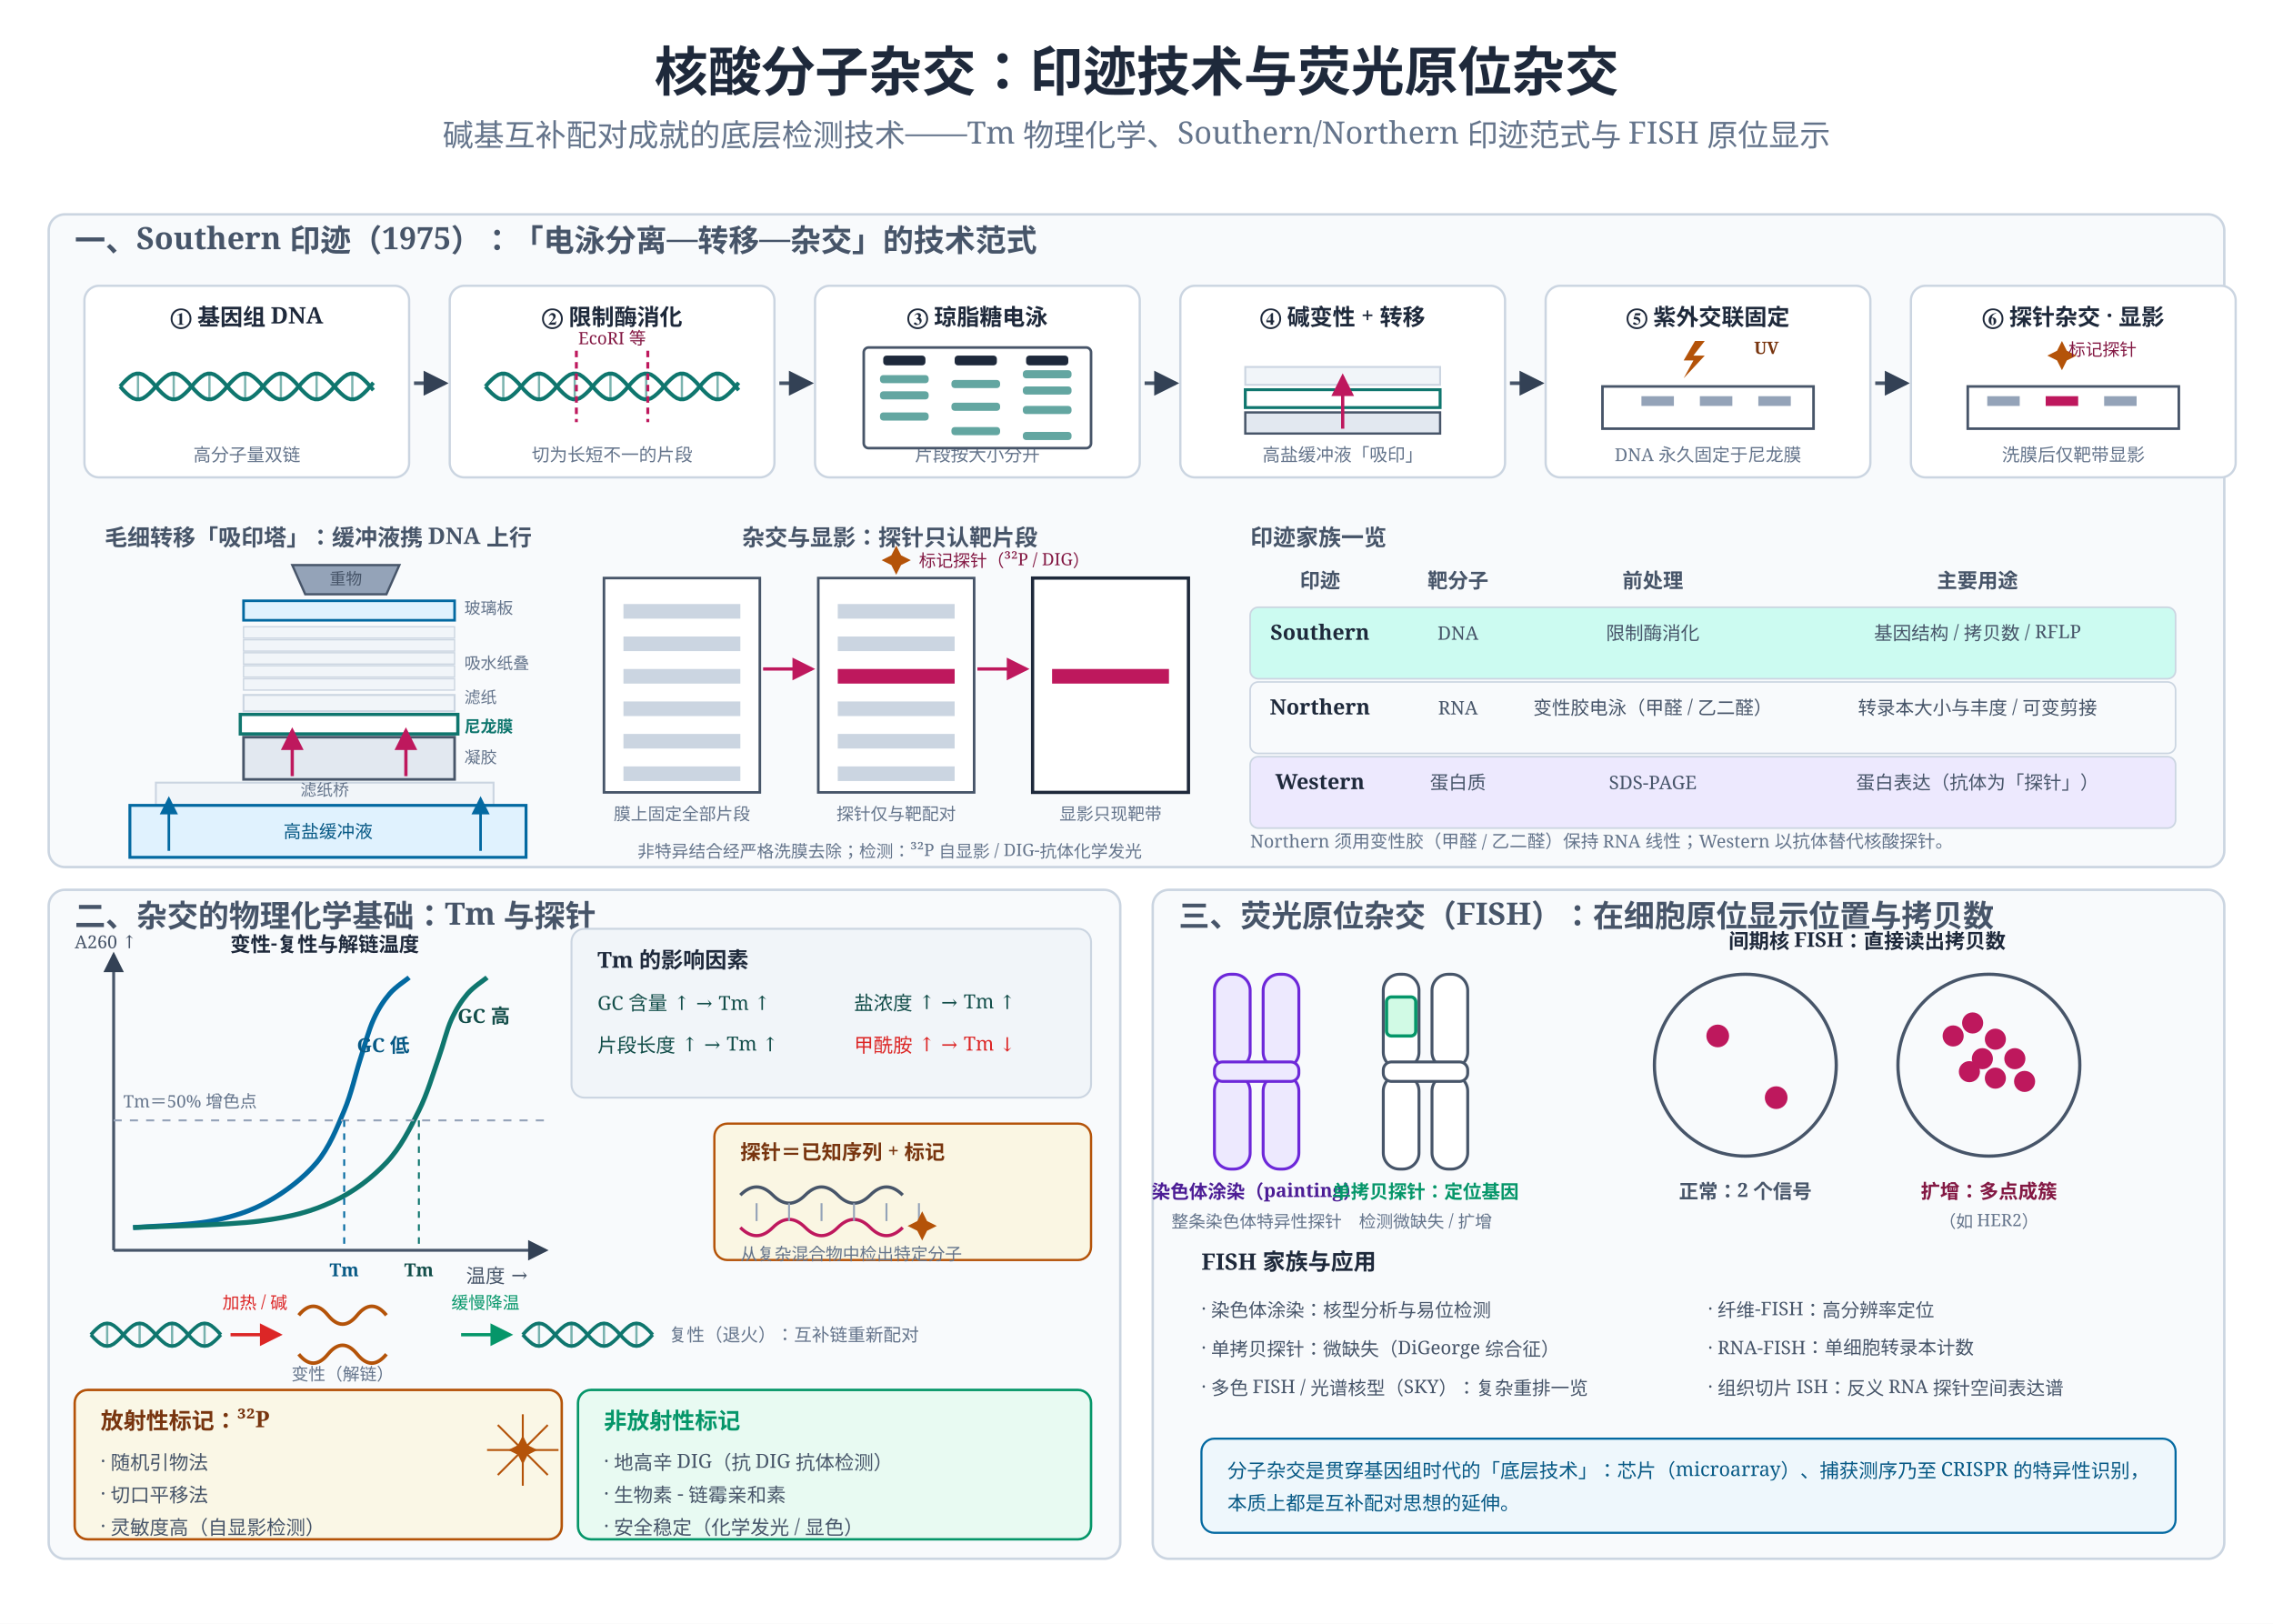
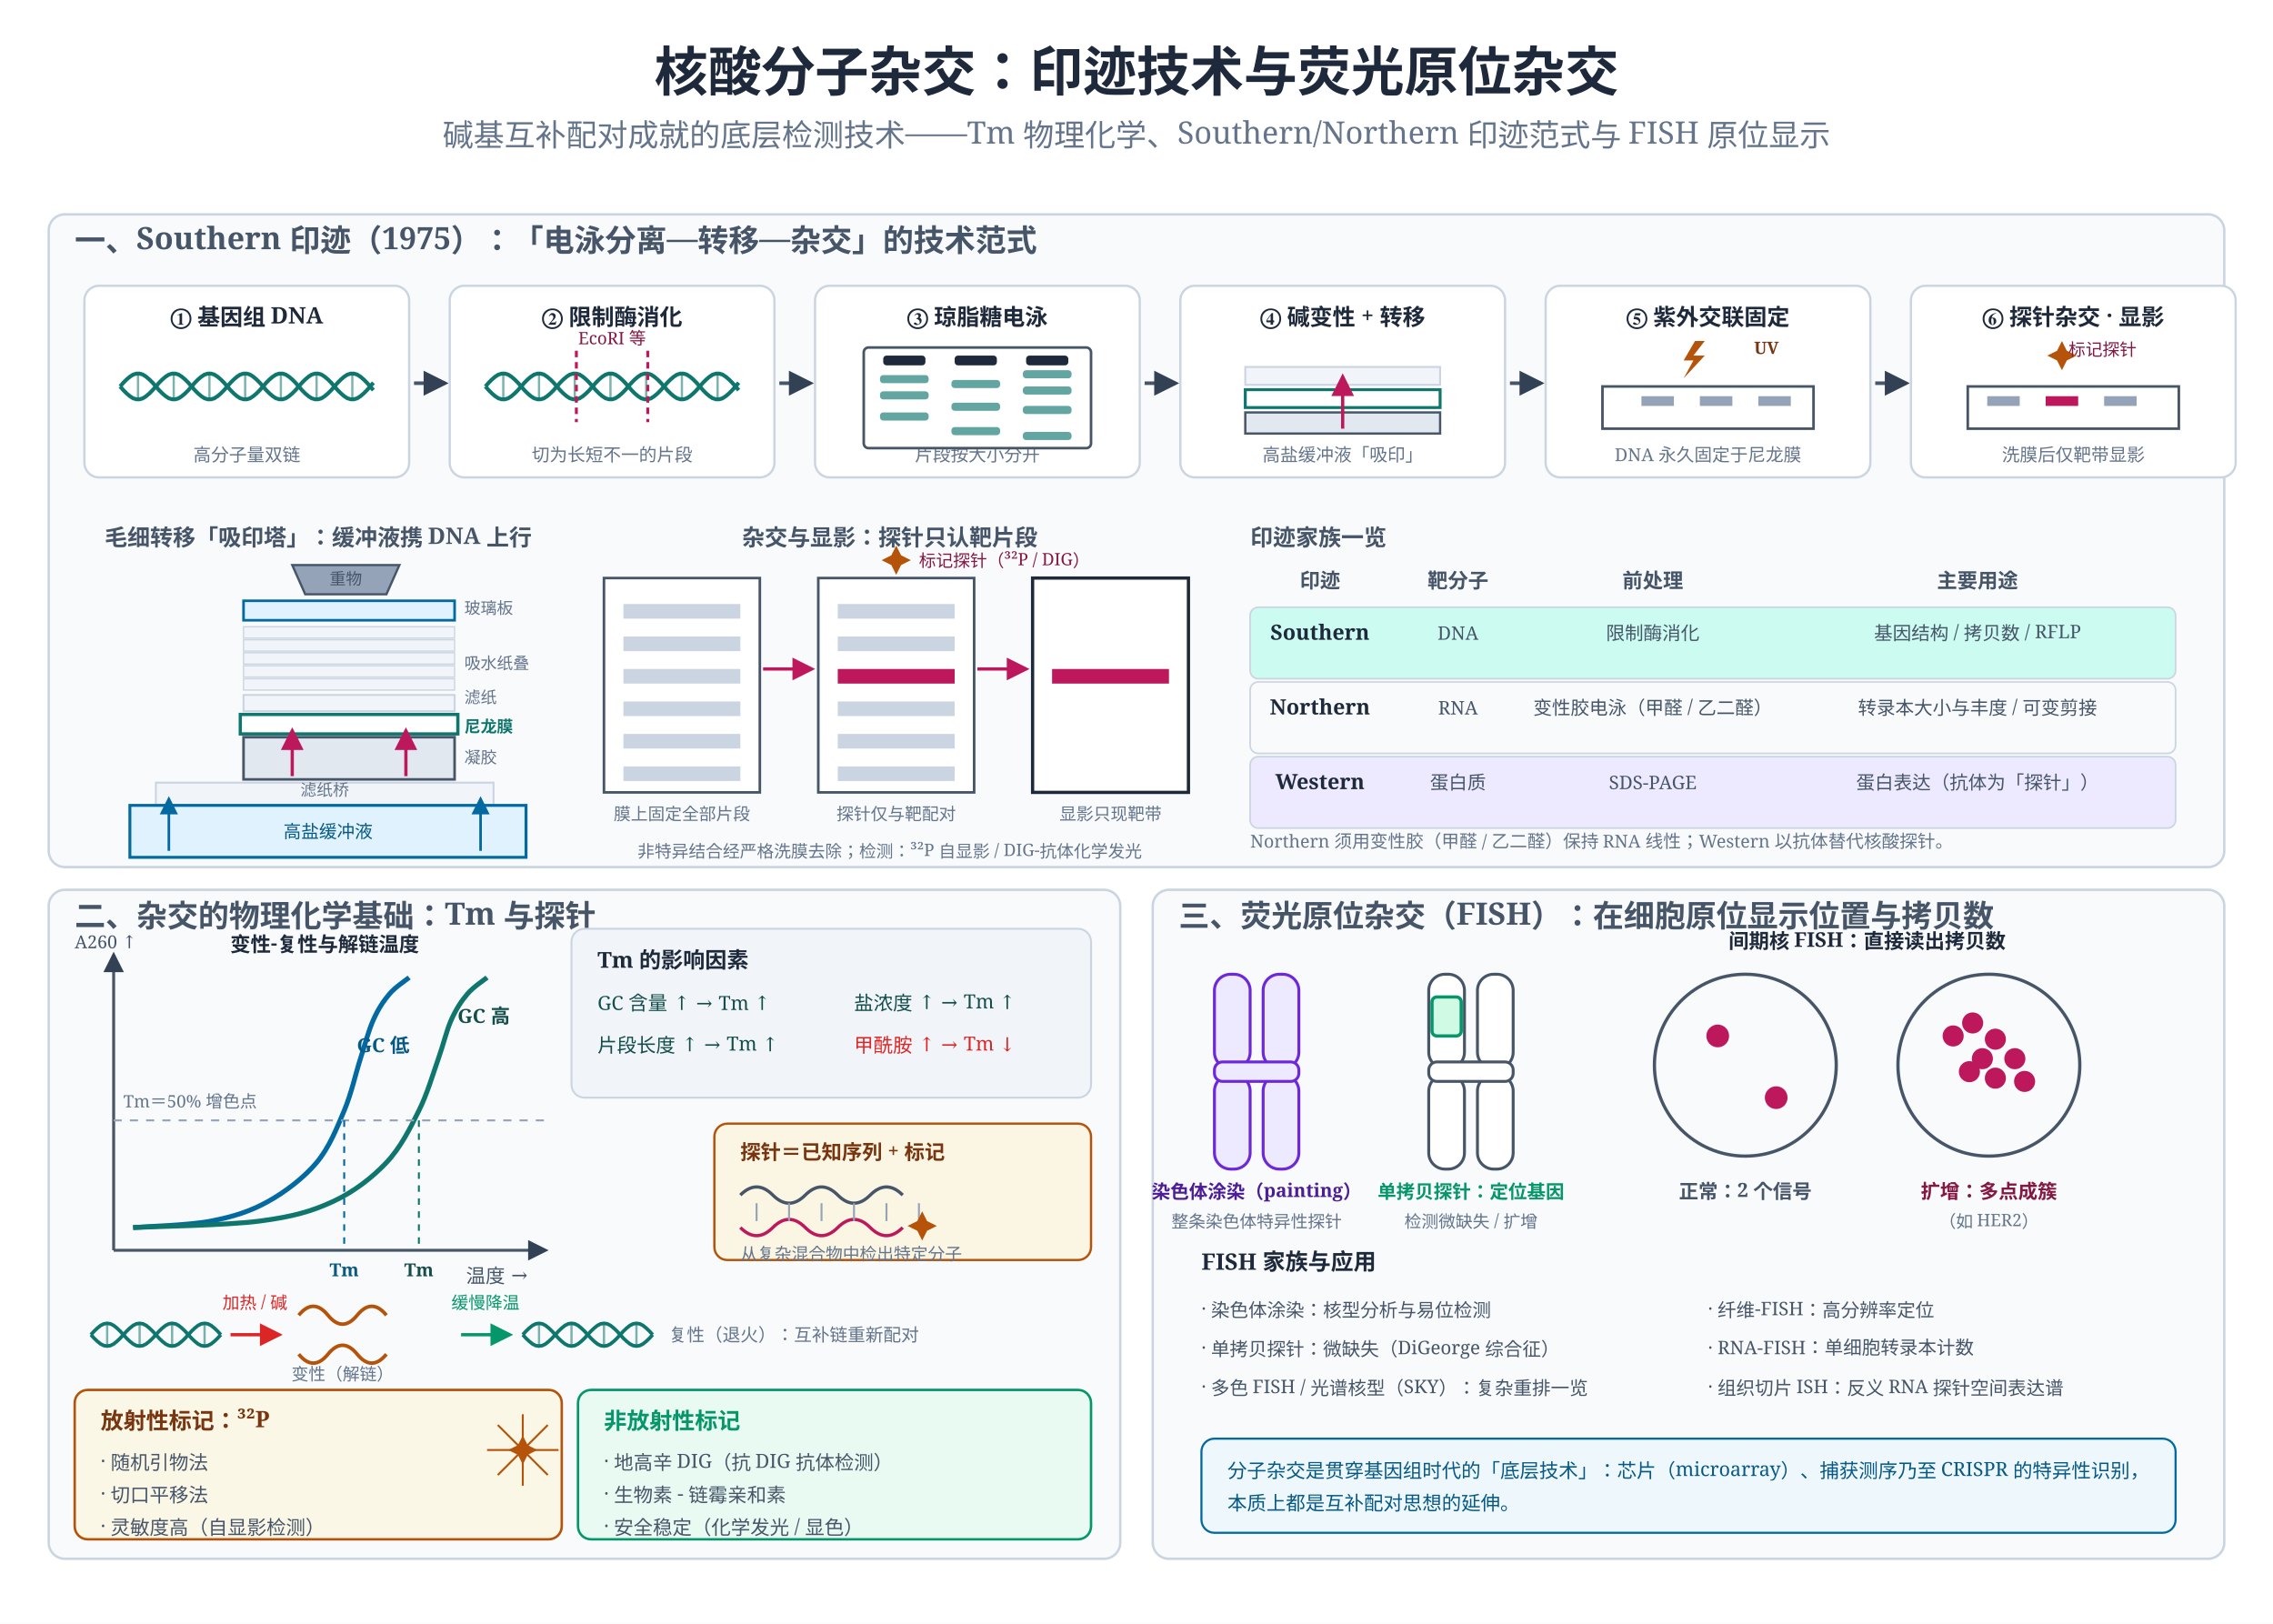
<svg xmlns="http://www.w3.org/2000/svg" width="1400" height="1000" viewBox="0 0 1400 1000" font-family="Noto Serif SC, LXGW WenKai, Songti SC, serif">
  <defs>
    <marker id="arr-ink" viewBox="0 0 10 10" refX="8.5" refY="5" markerWidth="7" markerHeight="7" orient="auto-start-reverse">
      <path d="M0,0 L10,5 L0,10 z" fill="#334155" />
    </marker>
    <marker id="arr-dna" viewBox="0 0 10 10" refX="8.5" refY="5" markerWidth="7" markerHeight="7" orient="auto-start-reverse">
      <path d="M0,0 L10,5 L0,10 z" fill="#0f766e" />
    </marker>
    <marker id="arr-rna" viewBox="0 0 10 10" refX="8.5" refY="5" markerWidth="7" markerHeight="7" orient="auto-start-reverse">
      <path d="M0,0 L10,5 L0,10 z" fill="#b45309" />
    </marker>
    <marker id="arr-pro" viewBox="0 0 10 10" refX="8.5" refY="5" markerWidth="7" markerHeight="7" orient="auto-start-reverse">
      <path d="M0,0 L10,5 L0,10 z" fill="#6d28d9" />
    </marker>
    <marker id="arr-enz" viewBox="0 0 10 10" refX="8.5" refY="5" markerWidth="7" markerHeight="7" orient="auto-start-reverse">
      <path d="M0,0 L10,5 L0,10 z" fill="#be185d" />
    </marker>
    <marker id="arr-acc" viewBox="0 0 10 10" refX="8.5" refY="5" markerWidth="7" markerHeight="7" orient="auto-start-reverse">
      <path d="M0,0 L10,5 L0,10 z" fill="#0369a1" />
    </marker>
    <marker id="arr-ok" viewBox="0 0 10 10" refX="8.5" refY="5" markerWidth="7" markerHeight="7" orient="auto-start-reverse">
      <path d="M0,0 L10,5 L0,10 z" fill="#059669" />
    </marker>
    <marker id="arr-warn" viewBox="0 0 10 10" refX="8.5" refY="5" markerWidth="7" markerHeight="7" orient="auto-start-reverse">
      <path d="M0,0 L10,5 L0,10 z" fill="#b45309" />
    </marker>
    <marker id="arr-bad" viewBox="0 0 10 10" refX="8.5" refY="5" markerWidth="7" markerHeight="7" orient="auto-start-reverse">
      <path d="M0,0 L10,5 L0,10 z" fill="#dc2626" />
    </marker>
    <marker id="arr-mute" viewBox="0 0 10 10" refX="8.5" refY="5" markerWidth="7" markerHeight="7" orient="auto-start-reverse">
      <path d="M0,0 L10,5 L0,10 z" fill="#94a3b8" />
    </marker>
  </defs>
  <rect x="0" y="0" width="1400" height="1000" fill="#ffffff" />
  <text x="700" y="56" text-anchor="middle" font-size="33" font-weight="700" fill="#1e293b">核酸分子杂交：印迹技术与荧光原位杂交</text>
  <text x="700" y="90" text-anchor="middle" font-size="19" fill="#64748b">碱基互补配对成就的底层检测技术——Tm 物理化学、Southern/Northern 印迹范式与 FISH 原位显示</text>
  <rect x="30" y="132" width="1340" height="402" rx="10" fill="#f8fafc" stroke="#cbd5e1" stroke-width="1.5" />
  <text x="46" y="154.84" font-size="19" fill="#475569" font-weight="700">一、Southern 印迹（1975）：「电泳分离—转移—杂交」的技术范式</text>
  <rect x="52" y="176" width="200" height="118" rx="9" fill="#ffffff" stroke="#cbd5e1" stroke-width="1.4" />
  <text x="152" y="200" font-size="14" fill="#1e293b" text-anchor="middle" font-weight="700">① 基因组 DNA</text>
  <text x="152" y="284" font-size="11" fill="#64748b" text-anchor="middle">高分子量双链</text>
  <line x1="255" y1="236" x2="274" y2="236" stroke="#475569" stroke-width="2.2" marker-end="url(#arr-ink)" />
  <rect x="277" y="176" width="200" height="118" rx="9" fill="#ffffff" stroke="#cbd5e1" stroke-width="1.4" />
  <text x="377" y="200" font-size="14" fill="#1e293b" text-anchor="middle" font-weight="700">② 限制酶消化</text>
  <text x="377" y="284" font-size="11" fill="#64748b" text-anchor="middle">切为长短不一的片段</text>
  <line x1="480" y1="236" x2="499" y2="236" stroke="#475569" stroke-width="2.2" marker-end="url(#arr-ink)" />
  <rect x="502" y="176" width="200" height="118" rx="9" fill="#ffffff" stroke="#cbd5e1" stroke-width="1.4" />
  <text x="602" y="200" font-size="14" fill="#1e293b" text-anchor="middle" font-weight="700">③ 琼脂糖电泳</text>
  <text x="602" y="284" font-size="11" fill="#64748b" text-anchor="middle">片段按大小分开</text>
  <line x1="705" y1="236" x2="724" y2="236" stroke="#475569" stroke-width="2.2" marker-end="url(#arr-ink)" />
  <rect x="727" y="176" width="200" height="118" rx="9" fill="#ffffff" stroke="#cbd5e1" stroke-width="1.4" />
  <text x="827" y="200" font-size="14" fill="#1e293b" text-anchor="middle" font-weight="700">④ 碱变性 + 转移</text>
  <text x="827" y="284" font-size="11" fill="#64748b" text-anchor="middle">高盐缓冲液「吸印」</text>
  <line x1="930" y1="236" x2="949" y2="236" stroke="#475569" stroke-width="2.2" marker-end="url(#arr-ink)" />
  <rect x="952" y="176" width="200" height="118" rx="9" fill="#ffffff" stroke="#cbd5e1" stroke-width="1.4" />
  <text x="1052" y="200" font-size="14" fill="#1e293b" text-anchor="middle" font-weight="700">⑤ 紫外交联固定</text>
  <text x="1052" y="284" font-size="11" fill="#64748b" text-anchor="middle">DNA 永久固定于尼龙膜</text>
  <line x1="1155" y1="236" x2="1174" y2="236" stroke="#475569" stroke-width="2.2" marker-end="url(#arr-ink)" />
  <rect x="1177" y="176" width="200" height="118" rx="9" fill="#ffffff" stroke="#cbd5e1" stroke-width="1.4" />
  <text x="1277" y="200" font-size="14" fill="#1e293b" text-anchor="middle" font-weight="700">⑥ 探针杂交 · 显影</text>
  <text x="1277" y="284" font-size="11" fill="#64748b" text-anchor="middle">洗膜后仅靶带显影</text>
  <path d="M74,238L74.0,238.0L76.0,235.7L78.0,233.7L80.0,232.0L82.0,230.7L84.0,230.1L86.0,230.1L88.0,230.7L90.0,232.0L92.0,233.7L94.0,235.7L96.0,238.0L98.0,240.3L100.0,242.3L102.0,244.0L104.0,245.3L106.0,245.9L108.0,245.9L110.0,245.3L112.0,244.0L114.0,242.3L116.0,240.3L118.0,238.0L120.0,235.7L122.0,233.7L124.0,232.0L126.0,230.7L128.0,230.1L130.0,230.1L132.0,230.7L134.0,232.0L136.0,233.7L138.0,235.7L140.0,238.0L142.0,240.3L144.0,242.3L146.0,244.0L148.0,245.3L150.0,245.9L152.0,245.9L154.0,245.3L156.0,244.0L158.0,242.3L160.0,240.3L162.0,238.0L164.0,235.7L166.0,233.7L168.0,232.0L170.0,230.7L172.0,230.1L174.0,230.1L176.0,230.7L178.0,232.0L180.0,233.7L182.0,235.7L184.0,238.0L186.0,240.3L188.0,242.3L190.0,244.0L192.0,245.3L194.0,245.9L196.0,245.9L198.0,245.3L200.0,244.0L202.0,242.3L204.0,240.3L206.0,238.0L208.0,235.7L210.0,233.7L212.0,232.0L214.0,230.7L216.0,230.1L218.0,230.1L220.0,230.7L222.0,232.0L224.0,233.7L226.0,235.7L228.0,238.0L230.0,240.3" fill="none" stroke="#0f766e" stroke-width="2.4" />
  <path d="M74,238L74.0,238.0L76.0,240.3L78.0,242.3L80.0,244.0L82.0,245.3L84.0,245.9L86.0,245.9L88.0,245.3L90.0,244.0L92.0,242.3L94.0,240.3L96.0,238.0L98.0,235.7L100.0,233.7L102.0,232.0L104.0,230.7L106.0,230.1L108.0,230.1L110.0,230.7L112.0,232.0L114.0,233.7L116.0,235.7L118.0,238.0L120.0,240.3L122.0,242.3L124.0,244.0L126.0,245.3L128.0,245.9L130.0,245.9L132.0,245.3L134.0,244.0L136.0,242.3L138.0,240.3L140.0,238.0L142.0,235.7L144.0,233.7L146.0,232.0L148.0,230.7L150.0,230.1L152.0,230.1L154.0,230.7L156.0,232.0L158.0,233.7L160.0,235.7L162.0,238.0L164.0,240.3L166.0,242.3L168.0,244.0L170.0,245.3L172.0,245.9L174.0,245.9L176.0,245.3L178.0,244.0L180.0,242.3L182.0,240.3L184.0,238.0L186.0,235.7L188.0,233.7L190.0,232.0L192.0,230.7L194.0,230.1L196.0,230.1L198.0,230.7L200.0,232.0L202.0,233.7L204.0,235.7L206.0,238.0L208.0,240.3L210.0,242.3L212.0,244.0L214.0,245.3L216.0,245.9L218.0,245.9L220.0,245.3L222.0,244.0L224.0,242.3L226.0,240.3L228.0,238.0L230.0,235.7" fill="none" stroke="#0f766e" stroke-width="2.4" />
  <line x1="85" y1="230" x2="85" y2="246" stroke="#0f766e" stroke-width="1.4" opacity="0.55" />
  <line x1="107" y1="246" x2="107" y2="230" stroke="#0f766e" stroke-width="1.4" opacity="0.55" />
  <line x1="129" y1="230" x2="129" y2="246" stroke="#0f766e" stroke-width="1.4" opacity="0.55" />
  <line x1="151" y1="246" x2="151" y2="230" stroke="#0f766e" stroke-width="1.4" opacity="0.55" />
  <line x1="173" y1="230" x2="173" y2="246" stroke="#0f766e" stroke-width="1.4" opacity="0.55" />
  <line x1="195" y1="246" x2="195" y2="230" stroke="#0f766e" stroke-width="1.4" opacity="0.55" />
  <line x1="217" y1="230" x2="217" y2="246" stroke="#0f766e" stroke-width="1.4" opacity="0.55" />
  <path d="M299,238L299.0,238.0L301.0,235.7L303.0,233.7L305.0,232.0L307.0,230.7L309.0,230.1L311.0,230.1L313.0,230.7L315.0,232.0L317.0,233.7L319.0,235.7L321.0,238.0L323.0,240.3L325.0,242.3L327.0,244.0L329.0,245.3L331.0,245.9L333.0,245.9L335.0,245.3L337.0,244.0L339.0,242.3L341.0,240.3L343.0,238.0L345.0,235.7L347.0,233.7L349.0,232.0L351.0,230.7L353.0,230.1L355.0,230.1L357.0,230.7L359.0,232.0L361.0,233.7L363.0,235.7L365.0,238.0L367.0,240.3L369.0,242.3L371.0,244.0L373.0,245.3L375.0,245.9L377.0,245.9L379.0,245.3L381.0,244.0L383.0,242.3L385.0,240.3L387.0,238.0L389.0,235.7L391.0,233.7L393.0,232.0L395.0,230.7L397.0,230.1L399.0,230.1L401.0,230.7L403.0,232.0L405.0,233.7L407.0,235.7L409.0,238.0L411.0,240.3L413.0,242.3L415.0,244.0L417.0,245.3L419.0,245.9L421.0,245.9L423.0,245.3L425.0,244.0L427.0,242.3L429.0,240.3L431.0,238.0L433.0,235.7L435.0,233.7L437.0,232.0L439.0,230.7L441.0,230.1L443.0,230.1L445.0,230.7L447.0,232.0L449.0,233.7L451.0,235.7L453.0,238.0L455.0,240.3" fill="none" stroke="#0f766e" stroke-width="2.4" />
  <path d="M299,238L299.0,238.0L301.0,240.3L303.0,242.3L305.0,244.0L307.0,245.3L309.0,245.9L311.0,245.9L313.0,245.3L315.0,244.0L317.0,242.3L319.0,240.3L321.0,238.0L323.0,235.7L325.0,233.7L327.0,232.0L329.0,230.7L331.0,230.1L333.0,230.1L335.0,230.7L337.0,232.0L339.0,233.7L341.0,235.7L343.0,238.0L345.0,240.3L347.0,242.3L349.0,244.0L351.0,245.3L353.0,245.9L355.0,245.9L357.0,245.3L359.0,244.0L361.0,242.3L363.0,240.3L365.0,238.0L367.0,235.7L369.0,233.7L371.0,232.0L373.0,230.7L375.0,230.1L377.0,230.1L379.0,230.7L381.0,232.0L383.0,233.7L385.0,235.7L387.0,238.0L389.0,240.3L391.0,242.3L393.0,244.0L395.0,245.3L397.0,245.9L399.0,245.9L401.0,245.3L403.0,244.0L405.0,242.3L407.0,240.3L409.0,238.0L411.0,235.7L413.0,233.7L415.0,232.0L417.0,230.7L419.0,230.1L421.0,230.1L423.0,230.7L425.0,232.0L427.0,233.7L429.0,235.7L431.0,238.0L433.0,240.3L435.0,242.3L437.0,244.0L439.0,245.3L441.0,245.9L443.0,245.9L445.0,245.3L447.0,244.0L449.0,242.3L451.0,240.3L453.0,238.0L455.0,235.7" fill="none" stroke="#0f766e" stroke-width="2.4" />
  <line x1="310" y1="230" x2="310" y2="246" stroke="#0f766e" stroke-width="1.4" opacity="0.55" />
  <line x1="332" y1="246" x2="332" y2="230" stroke="#0f766e" stroke-width="1.4" opacity="0.55" />
  <line x1="354" y1="230" x2="354" y2="246" stroke="#0f766e" stroke-width="1.4" opacity="0.55" />
  <line x1="376" y1="246" x2="376" y2="230" stroke="#0f766e" stroke-width="1.4" opacity="0.55" />
  <line x1="398" y1="230" x2="398" y2="246" stroke="#0f766e" stroke-width="1.4" opacity="0.55" />
  <line x1="420" y1="246" x2="420" y2="230" stroke="#0f766e" stroke-width="1.4" opacity="0.55" />
  <line x1="442" y1="230" x2="442" y2="246" stroke="#0f766e" stroke-width="1.4" opacity="0.55" />
  <line x1="355" y1="216" x2="355" y2="260" stroke="#be185d" stroke-width="1.8" stroke-dasharray="4 3" />
  <line x1="399" y1="216" x2="399" y2="260" stroke="#be185d" stroke-width="1.8" stroke-dasharray="4 3" />
  <text x="377" y="212" font-size="10.5" fill="#831843" text-anchor="middle">EcoRI 等</text>
  <rect x="532" y="214" width="140" height="62" rx="3" fill="#ffffff" stroke="#475569" stroke-width="1.6" />
  <rect x="544" y="219" width="26" height="6" rx="2" fill="#1e293b" />
  <rect x="588" y="219" width="26" height="6" rx="2" fill="#1e293b" />
  <rect x="632" y="219" width="26" height="6" rx="2" fill="#1e293b" />
  <rect x="542" y="231" width="30" height="5" rx="2" fill="#0f766e" opacity="0.65" />
  <rect x="542" y="241" width="30" height="5" rx="2" fill="#0f766e" opacity="0.65" />
  <rect x="542" y="254" width="30" height="5" rx="2" fill="#0f766e" opacity="0.65" />
  <rect x="586" y="234" width="30" height="5" rx="2" fill="#0f766e" opacity="0.65" />
  <rect x="586" y="248" width="30" height="5" rx="2" fill="#0f766e" opacity="0.65" />
  <rect x="586" y="263" width="30" height="5" rx="2" fill="#0f766e" opacity="0.65" />
  <rect x="630" y="228" width="30" height="5" rx="2" fill="#0f766e" opacity="0.65" />
  <rect x="630" y="238" width="30" height="5" rx="2" fill="#0f766e" opacity="0.65" />
  <rect x="630" y="250" width="30" height="5" rx="2" fill="#0f766e" opacity="0.65" />
  <rect x="630" y="266" width="30" height="5" rx="2" fill="#0f766e" opacity="0.65" />
  <rect x="767" y="254" width="120" height="13" fill="#e2e8f0" stroke="#475569" stroke-width="1.4" />
  <rect x="767" y="240" width="120" height="11" fill="#ffffff" stroke="#0f766e" stroke-width="1.8" />
  <rect x="767" y="226" width="120" height="11" fill="#f1f5f9" stroke="#cbd5e1" stroke-width="1.2" />
  <line x1="827" y1="264" x2="827" y2="232" stroke="#be185d" stroke-width="2" marker-end="url(#arr-enz)" />
  <rect x="987" y="238" width="130" height="26" fill="#ffffff" stroke="#475569" stroke-width="1.6" />
  <rect x="1011" y="244" width="20" height="6" fill="#94a3b8" />
  <rect x="1047" y="244" width="20" height="6" fill="#94a3b8" />
  <rect x="1083" y="244" width="20" height="6" fill="#94a3b8" />
  <path d="M1044,210 l-7,12 h6 l-6,11 l13,-14 h-7 l7,-9 z" fill="#b45309" />
  <text x="1088" y="218" font-size="10.5" fill="#78350f" text-anchor="middle" font-weight="700">UV</text>
  <rect x="1212" y="238" width="130" height="26" fill="#ffffff" stroke="#475569" stroke-width="1.6" />
  <rect x="1224" y="244" width="20" height="6" fill="#94a3b8" />
  <rect x="1260" y="244" width="20" height="6" fill="#be185d" />
  <rect x="1296" y="244" width="20" height="6" fill="#94a3b8" />
  <polygon points="1270,210 1273,216 1279,219 1273,222 1270,228 1267,222 1261,219 1267,216" fill="#b45309" />
  <text x="1295" y="219" font-size="10.5" fill="#831843" text-anchor="middle">标记探针</text>
  <text x="196" y="336" font-size="14" fill="#475569" text-anchor="middle" font-weight="700">毛细转移「吸印塔」：缓冲液携 DNA 上行</text>
  <polygon points="180,348 246,348 238,366 188,366" fill="#94a3b8" stroke="#475569" stroke-width="1.4" />
  <text x="213" y="360" font-size="10" fill="#475569" text-anchor="middle">重物</text>
  <rect x="150" y="370" width="130" height="12" fill="#e0f2fe" stroke="#0369a1" stroke-width="1.6" />
  <rect x="150" y="386" width="130" height="7" fill="#f1f5f9" stroke="#cbd5e1" stroke-width="0.8" />
  <rect x="150" y="394" width="130" height="7" fill="#f1f5f9" stroke="#cbd5e1" stroke-width="0.8" />
  <rect x="150" y="402" width="130" height="7" fill="#f1f5f9" stroke="#cbd5e1" stroke-width="0.8" />
  <rect x="150" y="410" width="130" height="7" fill="#f1f5f9" stroke="#cbd5e1" stroke-width="0.8" />
  <rect x="150" y="418" width="130" height="7" fill="#f1f5f9" stroke="#cbd5e1" stroke-width="0.8" />
  <rect x="150" y="428" width="130" height="10" fill="#f1f5f9" stroke="#cbd5e1" stroke-width="1.2" />
  <rect x="148" y="440" width="134" height="12" fill="#ffffff" stroke="#0f766e" stroke-width="2" />
  <rect x="150" y="454" width="130" height="26" fill="#e2e8f0" stroke="#475569" stroke-width="1.6" />
  <rect x="96" y="482" width="208" height="14" fill="#f1f5f9" stroke="#cbd5e1" stroke-width="1.2" />
  <rect x="96" y="496" width="16" height="32" fill="#f1f5f9" stroke="#cbd5e1" stroke-width="1.2" />
  <rect x="288" y="496" width="16" height="32" fill="#f1f5f9" stroke="#cbd5e1" stroke-width="1.2" />
  <rect x="80" y="496" width="244" height="32" fill="#e0f2fe" stroke="#0369a1" stroke-width="1.8" />
  <text x="202" y="516" font-size="11" fill="#075985" text-anchor="middle">高盐缓冲液</text>
  <line x1="180" y1="478" x2="180" y2="450" stroke="#be185d" stroke-width="2" marker-end="url(#arr-enz)" />
  <line x1="250" y1="478" x2="250" y2="450" stroke="#be185d" stroke-width="2" marker-end="url(#arr-enz)" />
  <line x1="104" y1="524" x2="104" y2="492" stroke="#0369a1" stroke-width="1.6" marker-end="url(#arr-acc)" />
  <line x1="296" y1="524" x2="296" y2="492" stroke="#0369a1" stroke-width="1.6" marker-end="url(#arr-acc)" />
  <text x="286" y="378" font-size="10" fill="#64748b">玻璃板</text>
  <text x="286" y="412" font-size="10" fill="#64748b">吸水纸叠</text>
  <text x="286" y="433" font-size="10" fill="#64748b">滤纸</text>
  <text x="286" y="451" font-size="10" fill="#0f766e" font-weight="700">尼龙膜</text>
  <text x="286" y="470" font-size="10" fill="#64748b">凝胶</text>
  <text x="200" y="490" font-size="10" fill="#64748b" text-anchor="middle">滤纸桥</text>
  <text x="548" y="336" font-size="14" fill="#475569" text-anchor="middle" font-weight="700">杂交与显影：探针只认靶片段</text>
  <rect x="372" y="356" width="96" height="132" fill="#ffffff" stroke="#475569" stroke-width="1.6" />
  <rect x="384" y="372" width="72" height="9" fill="#cbd5e1" />
  <rect x="384" y="392" width="72" height="9" fill="#cbd5e1" />
  <rect x="384" y="412" width="72" height="9" fill="#cbd5e1" />
  <rect x="384" y="432" width="72" height="9" fill="#cbd5e1" />
  <rect x="384" y="452" width="72" height="9" fill="#cbd5e1" />
  <rect x="384" y="472" width="72" height="9" fill="#cbd5e1" />
  <text x="420" y="505" font-size="10.5" fill="#64748b" text-anchor="middle">膜上固定全部片段</text>
  <rect x="504" y="356" width="96" height="132" fill="#ffffff" stroke="#475569" stroke-width="1.6" />
  <rect x="516" y="372" width="72" height="9" fill="#cbd5e1" />
  <rect x="516" y="392" width="72" height="9" fill="#cbd5e1" />
  <rect x="516" y="412" width="72" height="9" fill="#be185d" />
  <rect x="516" y="432" width="72" height="9" fill="#cbd5e1" />
  <rect x="516" y="452" width="72" height="9" fill="#cbd5e1" />
  <rect x="516" y="472" width="72" height="9" fill="#cbd5e1" />
  <text x="552" y="505" font-size="10.5" fill="#64748b" text-anchor="middle">探针仅与靶配对</text>
  <rect x="636" y="356" width="96" height="132" fill="#ffffff" stroke="#1e293b" stroke-width="2" />
  <rect x="648" y="372" width="72" height="9" fill="#ffffff" />
  <rect x="648" y="392" width="72" height="9" fill="#ffffff" />
  <rect x="648" y="412" width="72" height="9" fill="#be185d" />
  <rect x="648" y="432" width="72" height="9" fill="#ffffff" />
  <rect x="648" y="452" width="72" height="9" fill="#ffffff" />
  <rect x="648" y="472" width="72" height="9" fill="#ffffff" />
  <text x="684" y="505" font-size="10.5" fill="#64748b" text-anchor="middle">显影只现靶带</text>
  <line x1="470" y1="412" x2="500" y2="412" stroke="#be185d" stroke-width="2" marker-end="url(#arr-enz)" />
  <line x1="602" y1="412" x2="632" y2="412" stroke="#be185d" stroke-width="2" marker-end="url(#arr-enz)" />
  <polygon points="552,336 555,342 561,345 555,348 552,354 549,348 543,345 549,342" fill="#b45309" />
  <text x="566" y="349" font-size="10.5" fill="#831843">标记探针（³²P / DIG）</text>
  <text x="548" y="528" font-size="10.5" fill="#64748b" text-anchor="middle">非特异结合经严格洗膜去除；检测：³²P 自显影 / DIG-抗体化学发光</text>
  <text x="770" y="336" font-size="14" fill="#475569" font-weight="700">印迹家族一览</text>
  <text x="813" y="362" font-size="12.5" fill="#475569" text-anchor="middle" font-weight="700">印迹</text>
  <text x="898" y="362" font-size="12.5" fill="#475569" text-anchor="middle" font-weight="700">靶分子</text>
  <text x="1018" y="362" font-size="12.5" fill="#475569" text-anchor="middle" font-weight="700">前处理</text>
  <text x="1218" y="362" font-size="12.5" fill="#475569" text-anchor="middle" font-weight="700">主要用途</text>
  <rect x="770" y="374" width="570" height="44" rx="5" fill="#ccfbf1" stroke="#cbd5e1" stroke-width="1" />
  <text x="813" y="394" font-size="13" fill="#1e293b" text-anchor="middle" font-weight="700">Southern</text>
  <text x="898" y="394" font-size="11.5" fill="#475569" text-anchor="middle">DNA</text>
  <text x="1018" y="394" font-size="11.5" fill="#475569" text-anchor="middle">限制酶消化</text>
  <text x="1218" y="394" font-size="11.5" fill="#475569" text-anchor="middle">基因结构 / 拷贝数 / RFLP</text>
  <rect x="770" y="420" width="570" height="44" rx="5" fill="#f8fafc" stroke="#cbd5e1" stroke-width="1" />
  <text x="813" y="440" font-size="13" fill="#1e293b" text-anchor="middle" font-weight="700">Northern</text>
  <text x="898" y="440" font-size="11.5" fill="#475569" text-anchor="middle">RNA</text>
  <text x="1018" y="440" font-size="11.5" fill="#475569" text-anchor="middle">变性胶电泳（甲醛 / 乙二醛）</text>
  <text x="1218" y="440" font-size="11.5" fill="#475569" text-anchor="middle">转录本大小与丰度 / 可变剪接</text>
  <rect x="770" y="466" width="570" height="44" rx="5" fill="#ede9fe" stroke="#cbd5e1" stroke-width="1" />
  <text x="813" y="486" font-size="13" fill="#1e293b" text-anchor="middle" font-weight="700">Western</text>
  <text x="898" y="486" font-size="11.5" fill="#475569" text-anchor="middle">蛋白质</text>
  <text x="1018" y="486" font-size="11.5" fill="#475569" text-anchor="middle">SDS-PAGE</text>
  <text x="1218" y="486" font-size="11.5" fill="#475569" text-anchor="middle">蛋白表达（抗体为「探针」）</text>
  <text x="770" y="522" font-size="11" fill="#64748b">Northern 须用变性胶（甲醛 / 乙二醛）保持 RNA 线性；Western 以抗体替代核酸探针。</text>
  <rect x="30" y="548" width="660" height="412" rx="10" fill="#f8fafc" stroke="#cbd5e1" stroke-width="1.5" />
  <text x="46" y="570.84" font-size="19" fill="#475569" font-weight="700">二、杂交的物理化学基础：Tm 与探针</text>
  <text x="200" y="586" font-size="12.5" fill="#1e293b" text-anchor="middle" font-weight="700">变性-复性与解链温度</text>
  <line x1="70" y1="770" x2="70" y2="588" stroke="#475569" stroke-width="1.8" marker-end="url(#arr-ink)" />
  <line x1="70" y1="770" x2="336" y2="770" stroke="#475569" stroke-width="1.8" marker-end="url(#arr-ink)" />
  <text x="46" y="584" font-size="11" fill="#475569">A260 ↑</text>
  <text x="306" y="790" font-size="12" fill="#475569" text-anchor="middle">温度 →</text>
  <path d="M82,756 C90.0,755.3 116.2,754.7 130,752 C143.8,749.3 154.2,746.0 165,740 C175.8,734.0 187.2,725.3 195,716 C202.8,706.7 207.5,694.7 212,684 C216.5,673.3 219.0,661.3 222,652 C225.0,642.7 227.0,634.7 230,628 C233.0,621.3 236.3,616.3 240,612 C243.7,607.7 250.0,603.7 252,602" fill="none" stroke="#0369a1" stroke-width="3" />
  <path d="M82,756 C95.0,755.3 139.5,754.7 160,752 C180.5,749.3 192.0,746.0 205,740 C218.0,734.0 229.2,725.3 238,716 C246.8,706.7 252.7,694.7 258,684 C263.3,673.3 266.7,661.3 270,652 C273.3,642.7 275.0,634.7 278,628 C281.0,621.3 284.3,616.3 288,612 C291.7,607.7 298.0,603.7 300,602" fill="none" stroke="#0f766e" stroke-width="3" />
  <line x1="70" y1="690" x2="336" y2="690" stroke="#94a3b8" stroke-width="1.2" stroke-dasharray="5 5" />
  <line x1="212" y1="690" x2="212" y2="770" stroke="#0369a1" stroke-width="1.2" stroke-dasharray="4 4" />
  <line x1="258" y1="690" x2="258" y2="770" stroke="#0f766e" stroke-width="1.2" stroke-dasharray="4 4" />
  <text x="212" y="786" font-size="11" fill="#075985" text-anchor="middle" font-weight="700">Tm</text>
  <text x="258" y="786" font-size="11" fill="#134e4a" text-anchor="middle" font-weight="700">Tm</text>
  <text x="76" y="682" font-size="10.5" fill="#64748b">Tm＝50% 增色点</text>
  <text x="236" y="648" font-size="12" fill="#075985" text-anchor="middle" font-weight="700">GC 低</text>
  <text x="298" y="630" font-size="12" fill="#134e4a" text-anchor="middle" font-weight="700">GC 高</text>
  <rect x="352" y="572" width="320" height="104" rx="8" fill="#f1f5f9" stroke="#cbd5e1" stroke-width="1.2" />
  <text x="368" y="596" font-size="13.5" fill="#1e293b" font-weight="700">Tm 的影响因素</text>
  <text x="368" y="622" font-size="12" fill="#134e4a">GC 含量 ↑ → Tm ↑</text>
  <text x="526" y="622" font-size="12" fill="#134e4a">盐浓度 ↑ → Tm ↑</text>
  <text x="368" y="648" font-size="12" fill="#134e4a">片段长度 ↑ → Tm ↑</text>
  <text x="526" y="648" font-size="12" fill="#dc2626">甲酰胺 ↑ → Tm ↓</text>
  <rect x="440" y="692" width="232" height="84" rx="8" fill="#fef3c7" fill-opacity="0.45" stroke="#b45309" stroke-width="1.4" />
  <text x="456" y="714" font-size="12.5" fill="#78350f" font-weight="700">探针＝已知序列 + 标记</text>
  <path d="M456,736 q10,-10 20,0 t20,0 t20,0 t20,0 t20,0" fill="none" stroke="#475569" stroke-width="2" />
  <path d="M456,756 q10,10 20,0 t20,0 t20,0 t20,0 t20,0" fill="none" stroke="#be185d" stroke-width="2" />
  <line x1="466" y1="741" x2="466" y2="752" stroke="#94a3b8" stroke-width="1.2" />
  <line x1="486" y1="741" x2="486" y2="752" stroke="#94a3b8" stroke-width="1.2" />
  <line x1="506" y1="741" x2="506" y2="752" stroke="#94a3b8" stroke-width="1.2" />
  <line x1="526" y1="741" x2="526" y2="752" stroke="#94a3b8" stroke-width="1.2" />
  <line x1="546" y1="741" x2="546" y2="752" stroke="#94a3b8" stroke-width="1.2" />
  <line x1="566" y1="741" x2="566" y2="752" stroke="#94a3b8" stroke-width="1.2" />
  <polygon points="568,746 571,752 577,755 571,758 568,764 565,758 559,755 565,752" fill="#b45309" />
  <text x="456" y="776" font-size="10.5" fill="#64748b">从复杂混合物中检出特定分子</text>
  <path d="M56,822L56.0,822.0L58.0,819.8L60.0,817.9L62.0,816.3L64.0,815.3L66.0,815.0L68.0,815.3L70.0,816.3L72.0,817.9L74.0,819.8L76.0,822.0L78.0,824.2L80.0,826.1L82.0,827.7L84.0,828.7L86.0,829.0L88.0,828.7L90.0,827.7L92.0,826.1L94.0,824.2L96.0,822.0L98.0,819.8L100.0,817.9L102.0,816.3L104.0,815.3L106.0,815.0L108.0,815.3L110.0,816.3L112.0,817.9L114.0,819.8L116.0,822.0L118.0,824.2L120.0,826.1L122.0,827.7L124.0,828.7L126.0,829.0L128.0,828.7L130.0,827.7L132.0,826.1L134.0,824.2L136.0,822.0" fill="none" stroke="#0f766e" stroke-width="2.2" />
  <path d="M56,822L56.0,822.0L58.0,824.2L60.0,826.1L62.0,827.7L64.0,828.7L66.0,829.0L68.0,828.7L70.0,827.7L72.0,826.1L74.0,824.2L76.0,822.0L78.0,819.8L80.0,817.9L82.0,816.3L84.0,815.3L86.0,815.0L88.0,815.3L90.0,816.3L92.0,817.9L94.0,819.8L96.0,822.0L98.0,824.2L100.0,826.1L102.0,827.7L104.0,828.7L106.0,829.0L108.0,828.7L110.0,827.7L112.0,826.1L114.0,824.2L116.0,822.0L118.0,819.8L120.0,817.9L122.0,816.3L124.0,815.3L126.0,815.0L128.0,815.3L130.0,816.3L132.0,817.9L134.0,819.8L136.0,822.0" fill="none" stroke="#0f766e" stroke-width="2.2" />
  <line x1="66" y1="815" x2="66" y2="829" stroke="#0f766e" stroke-width="1.4" opacity="0.55" />
  <line x1="86" y1="829" x2="86" y2="815" stroke="#0f766e" stroke-width="1.4" opacity="0.55" />
  <line x1="106" y1="815" x2="106" y2="829" stroke="#0f766e" stroke-width="1.4" opacity="0.55" />
  <line x1="126" y1="829" x2="126" y2="815" stroke="#0f766e" stroke-width="1.4" opacity="0.55" />
  <line x1="142" y1="822" x2="172" y2="822" stroke="#dc2626" stroke-width="2" marker-end="url(#arr-bad)" />
  <text x="157" y="806" font-size="10.5" fill="#dc2626" text-anchor="middle">加热 / 碱</text>
  <path d="M184,810 q9,-11 18,0 t18,0 t18,0" fill="none" stroke="#b45309" stroke-width="2.2" />
  <path d="M184,834 q9,11 18,0 t18,0 t18,0" fill="none" stroke="#b45309" stroke-width="2.2" />
  <text x="211" y="850" font-size="10.5" fill="#64748b" text-anchor="middle">变性（解链）</text>
  <line x1="284" y1="822" x2="314" y2="822" stroke="#059669" stroke-width="2" marker-end="url(#arr-ok)" />
  <text x="299" y="806" font-size="10.5" fill="#059669" text-anchor="middle">缓慢降温</text>
  <path d="M322,822L322.0,822.0L324.0,819.8L326.0,817.9L328.0,816.3L330.0,815.3L332.0,815.0L334.0,815.3L336.0,816.3L338.0,817.9L340.0,819.8L342.0,822.0L344.0,824.2L346.0,826.1L348.0,827.7L350.0,828.7L352.0,829.0L354.0,828.7L356.0,827.7L358.0,826.1L360.0,824.2L362.0,822.0L364.0,819.8L366.0,817.9L368.0,816.3L370.0,815.3L372.0,815.0L374.0,815.3L376.0,816.3L378.0,817.9L380.0,819.8L382.0,822.0L384.0,824.2L386.0,826.1L388.0,827.7L390.0,828.7L392.0,829.0L394.0,828.7L396.0,827.7L398.0,826.1L400.0,824.2L402.0,822.0" fill="none" stroke="#0f766e" stroke-width="2.2" />
  <path d="M322,822L322.0,822.0L324.0,824.2L326.0,826.1L328.0,827.7L330.0,828.7L332.0,829.0L334.0,828.7L336.0,827.7L338.0,826.1L340.0,824.2L342.0,822.0L344.0,819.8L346.0,817.9L348.0,816.3L350.0,815.3L352.0,815.0L354.0,815.3L356.0,816.3L358.0,817.9L360.0,819.8L362.0,822.0L364.0,824.2L366.0,826.1L368.0,827.7L370.0,828.7L372.0,829.0L374.0,828.7L376.0,827.7L378.0,826.1L380.0,824.2L382.0,822.0L384.0,819.8L386.0,817.9L388.0,816.3L390.0,815.3L392.0,815.0L394.0,815.3L396.0,816.3L398.0,817.9L400.0,819.8L402.0,822.0" fill="none" stroke="#0f766e" stroke-width="2.2" />
  <line x1="332" y1="815" x2="332" y2="829" stroke="#0f766e" stroke-width="1.4" opacity="0.55" />
  <line x1="352" y1="829" x2="352" y2="815" stroke="#0f766e" stroke-width="1.4" opacity="0.55" />
  <line x1="372" y1="815" x2="372" y2="829" stroke="#0f766e" stroke-width="1.4" opacity="0.55" />
  <line x1="392" y1="829" x2="392" y2="815" stroke="#0f766e" stroke-width="1.4" opacity="0.55" />
  <text x="412" y="826" font-size="11" fill="#64748b">复性（退火）：互补链重新配对</text>
  <rect x="46" y="856" width="300" height="92" rx="8" fill="#fef3c7" fill-opacity="0.4" stroke="#b45309" stroke-width="1.5" />
  <text x="62" y="880" font-size="14" fill="#78350f" font-weight="700">放射性标记：³²P</text>
  <text x="62" y="904" font-size="12" fill="#475569">· 随机引物法</text>
  <text x="62" y="924" font-size="12" fill="#475569">· 切口平移法</text>
  <text x="62" y="944" font-size="12" fill="#475569">· 灵敏度高（自显影检测）</text>
  <polygon points="322,884 325,890 331,893 325,896 322,902 319,896 313,893 319,890" fill="#b45309" />
  <line x1="322" y1="893" x2="344" y2="893" stroke="#b45309" stroke-width="1.2" />
  <line x1="322" y1="893" x2="300" y2="893" stroke="#b45309" stroke-width="1.2" />
  <line x1="322" y1="893" x2="322" y2="915" stroke="#b45309" stroke-width="1.2" />
  <line x1="322" y1="893" x2="322" y2="871" stroke="#b45309" stroke-width="1.2" />
  <line x1="322" y1="893" x2="337.4" y2="908.4" stroke="#b45309" stroke-width="1.2" />
  <line x1="322" y1="893" x2="306.6" y2="877.6" stroke="#b45309" stroke-width="1.2" />
  <line x1="322" y1="893" x2="337.4" y2="877.6" stroke="#b45309" stroke-width="1.2" />
  <line x1="322" y1="893" x2="306.6" y2="908.4" stroke="#b45309" stroke-width="1.2" />
  <rect x="356" y="856" width="316" height="92" rx="8" fill="#d1fae5" fill-opacity="0.4" stroke="#059669" stroke-width="1.5" />
  <text x="372" y="880" font-size="14" fill="#059669" font-weight="700">非放射性标记</text>
  <text x="372" y="904" font-size="12" fill="#475569">· 地高辛 DIG（抗 DIG 抗体检测）</text>
  <text x="372" y="924" font-size="12" fill="#475569">· 生物素 - 链霉亲和素</text>
  <text x="372" y="944" font-size="12" fill="#475569">· 安全稳定（化学发光 / 显色）</text>
  <rect x="710" y="548" width="660" height="412" rx="10" fill="#f8fafc" stroke="#cbd5e1" stroke-width="1.5" />
  <text x="726" y="570.84" font-size="19" fill="#475569" font-weight="700">三、荧光原位杂交（FISH）：在细胞原位显示位置与拷贝数</text>
  <rect x="748" y="600" width="22" height="58" rx="10" fill="#ede9fe" stroke="#6d28d9" stroke-width="1.8" />
  <rect x="778" y="600" width="22" height="58" rx="10" fill="#ede9fe" stroke="#6d28d9" stroke-width="1.8" />
  <rect x="748" y="662" width="22" height="58" rx="10" fill="#ede9fe" stroke="#6d28d9" stroke-width="1.8" />
  <rect x="778" y="662" width="22" height="58" rx="10" fill="#ede9fe" stroke="#6d28d9" stroke-width="1.8" />
  <rect x="748" y="654" width="52" height="12" rx="5" fill="#ede9fe" stroke="#6d28d9" stroke-width="1.8" />
  <text x="774" y="738" font-size="11.5" fill="#4c1d95" text-anchor="middle" font-weight="700">染色体涂染（painting）</text>
  <text x="774" y="756" font-size="10.5" fill="#64748b" text-anchor="middle">整条染色体特异性探针</text>
-   <rect x="852" y="600" width="22" height="58" rx="10" fill="#ffffff" stroke="#475569" stroke-width="1.8" />
-   <rect x="882" y="600" width="22" height="58" rx="10" fill="#ffffff" stroke="#475569" stroke-width="1.8" />
-   <rect x="852" y="662" width="22" height="58" rx="10" fill="#ffffff" stroke="#475569" stroke-width="1.8" />
-   <rect x="882" y="662" width="22" height="58" rx="10" fill="#ffffff" stroke="#475569" stroke-width="1.8" />
-   <rect x="852" y="654" width="52" height="12" rx="5" fill="#ffffff" stroke="#475569" stroke-width="1.8" />
-   <rect x="854" y="614" width="18" height="24" rx="3" fill="#d1fae5" stroke="#059669" stroke-width="2" />
-   <text x="878" y="738" font-size="11.5" fill="#059669" text-anchor="middle" font-weight="700">单拷贝探针：定位基因</text>
-   <text x="878" y="756" font-size="10.5" fill="#64748b" text-anchor="middle">检测微缺失 / 扩增</text>
+   <rect x="880" y="600" width="22" height="58" rx="10" fill="#ffffff" stroke="#475569" stroke-width="1.8" />
+   <rect x="910" y="600" width="22" height="58" rx="10" fill="#ffffff" stroke="#475569" stroke-width="1.8" />
+   <rect x="880" y="662" width="22" height="58" rx="10" fill="#ffffff" stroke="#475569" stroke-width="1.8" />
+   <rect x="910" y="662" width="22" height="58" rx="10" fill="#ffffff" stroke="#475569" stroke-width="1.8" />
+   <rect x="880" y="654" width="52" height="12" rx="5" fill="#ffffff" stroke="#475569" stroke-width="1.8" />
+   <rect x="882" y="614" width="18" height="24" rx="3" fill="#d1fae5" stroke="#059669" stroke-width="2" />
+   <text x="906" y="738" font-size="11.5" fill="#059669" text-anchor="middle" font-weight="700">单拷贝探针：定位基因</text>
+   <text x="906" y="756" font-size="10.5" fill="#64748b" text-anchor="middle">检测微缺失 / 扩增</text>
  <circle cx="1075" cy="656" r="56" fill="#f8fafc" stroke="#475569" stroke-width="2" />
  <circle cx="1058" cy="638" r="7" fill="#be185d" />
  <circle cx="1094" cy="676" r="7" fill="#be185d" />
  <text x="1075" y="738" font-size="12" fill="#475569" text-anchor="middle" font-weight="700">正常：2 个信号</text>
  <circle cx="1225" cy="656" r="56" fill="#f8fafc" stroke="#475569" stroke-width="2" />
  <circle cx="1203" cy="638" r="6.5" fill="#be185d" />
  <circle cx="1215" cy="630" r="6.5" fill="#be185d" />
  <circle cx="1229" cy="640" r="6.5" fill="#be185d" />
  <circle cx="1241" cy="652" r="6.5" fill="#be185d" />
  <circle cx="1229" cy="664" r="6.5" fill="#be185d" />
  <circle cx="1213" cy="660" r="6.5" fill="#be185d" />
  <circle cx="1247" cy="666" r="6.5" fill="#be185d" />
  <circle cx="1221" cy="652" r="6.5" fill="#be185d" />
  <text x="1225" y="738" font-size="12" fill="#831843" text-anchor="middle" font-weight="700">扩增：多点成簇</text>
  <text x="1225" y="756" font-size="10.5" fill="#64748b" text-anchor="middle">（如 HER2）</text>
  <text x="1150" y="584" font-size="12.5" fill="#1e293b" text-anchor="middle" font-weight="700">间期核 FISH：直接读出拷贝数</text>
  <text x="740" y="782" font-size="14" fill="#1e293b" font-weight="700">FISH 家族与应用</text>
  <text x="740" y="810" font-size="11.5" fill="#475569">· 染色体涂染：核型分析与易位检测</text>
  <text x="740" y="834" font-size="11.5" fill="#475569">· 单拷贝探针：微缺失（DiGeorge 综合征）</text>
  <text x="740" y="858" font-size="11.5" fill="#475569">· 多色 FISH / 光谱核型（SKY）：复杂重排一览</text>
  <text x="1052" y="810" font-size="11.5" fill="#475569">· 纤维-FISH：高分辨率定位</text>
  <text x="1052" y="834" font-size="11.5" fill="#475569">· RNA-FISH：单细胞转录本计数</text>
  <text x="1052" y="858" font-size="11.5" fill="#475569">· 组织切片 ISH：反义 RNA 探针空间表达谱</text>
  <rect x="740" y="886" width="600" height="58" rx="8" fill="#e0f2fe" fill-opacity="0.4" stroke="#0369a1" stroke-width="1.3" />
  <text x="756" y="910" font-size="12" fill="#075985">分子杂交是贯穿基因组时代的「底层技术」：芯片（microarray）、捕获测序乃至 CRISPR 的特异性识别，</text>
  <text x="756" y="930" font-size="12" fill="#075985">本质上都是互补配对思想的延伸。</text>
</svg>
